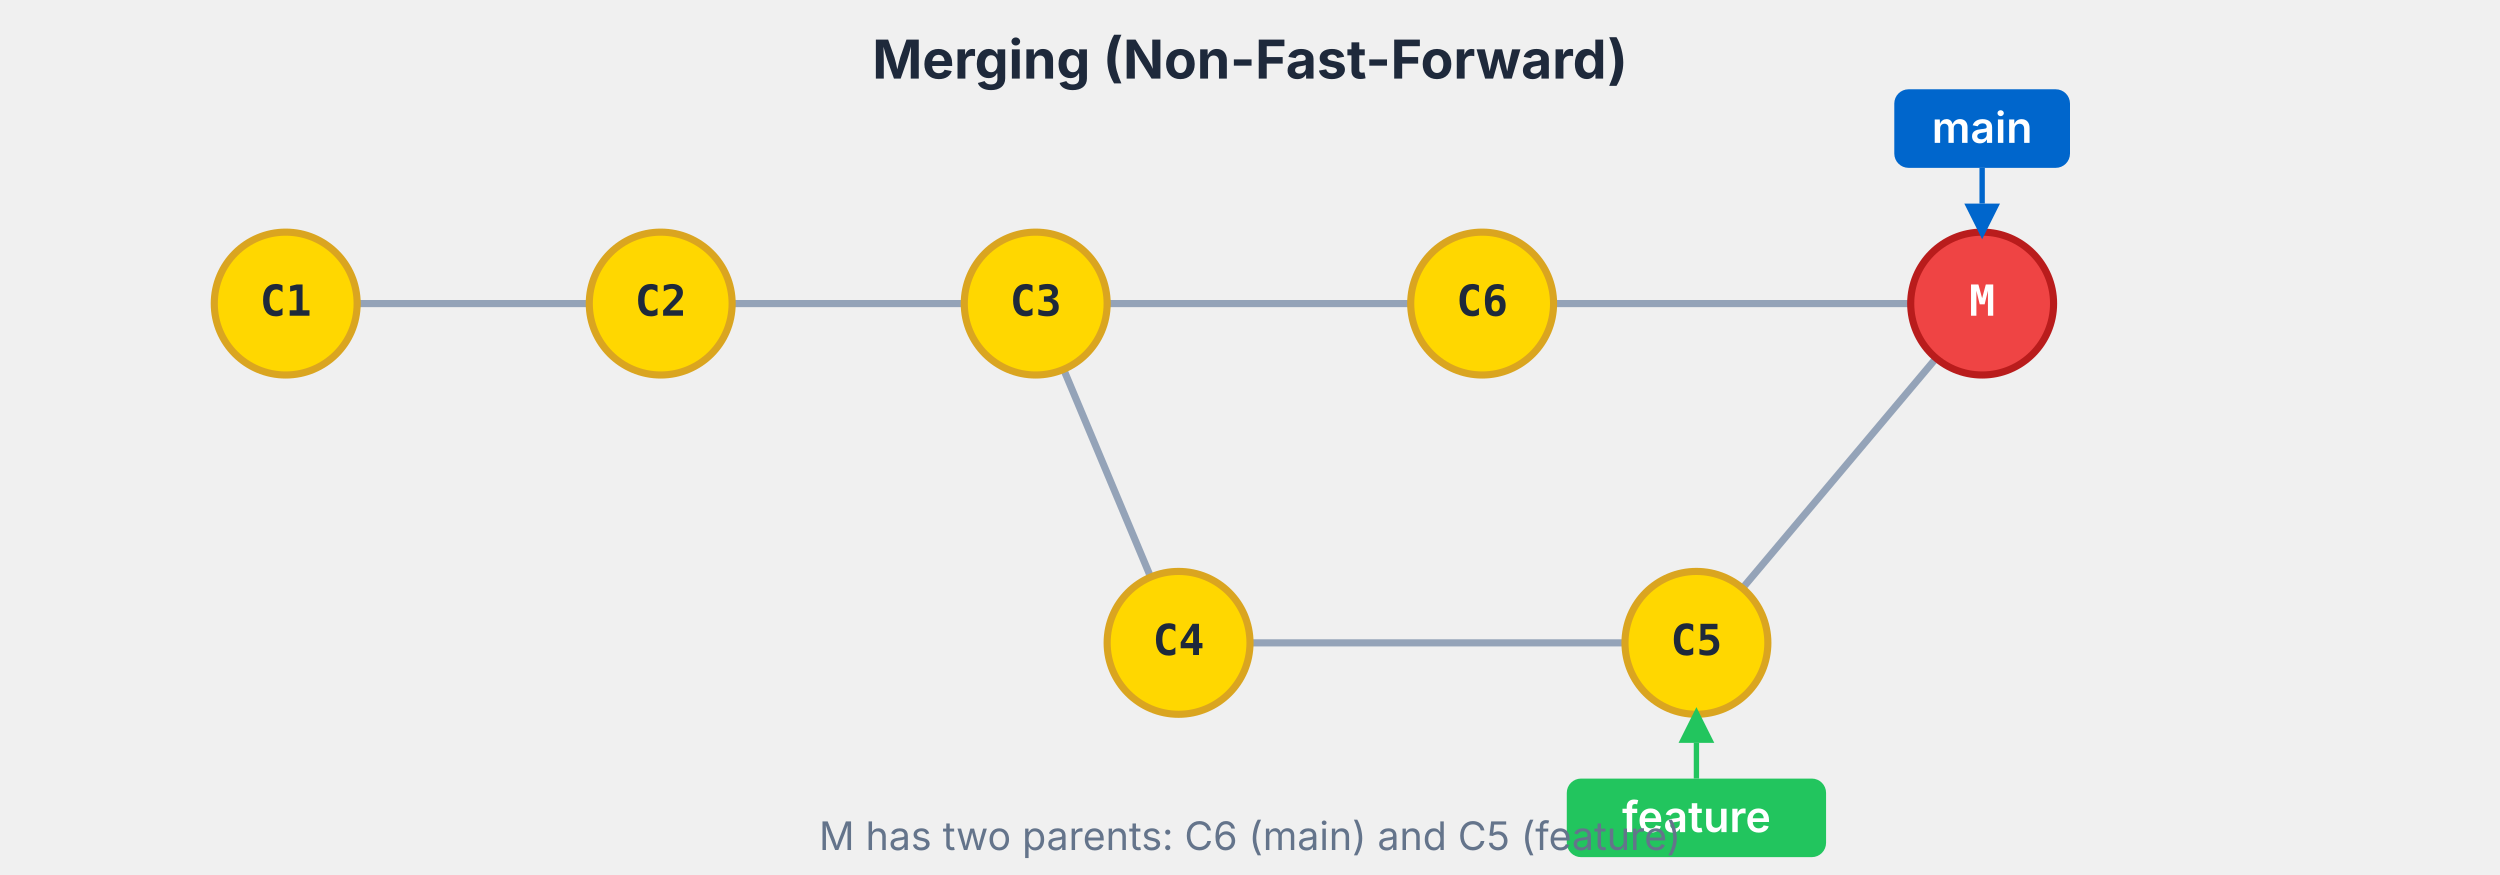
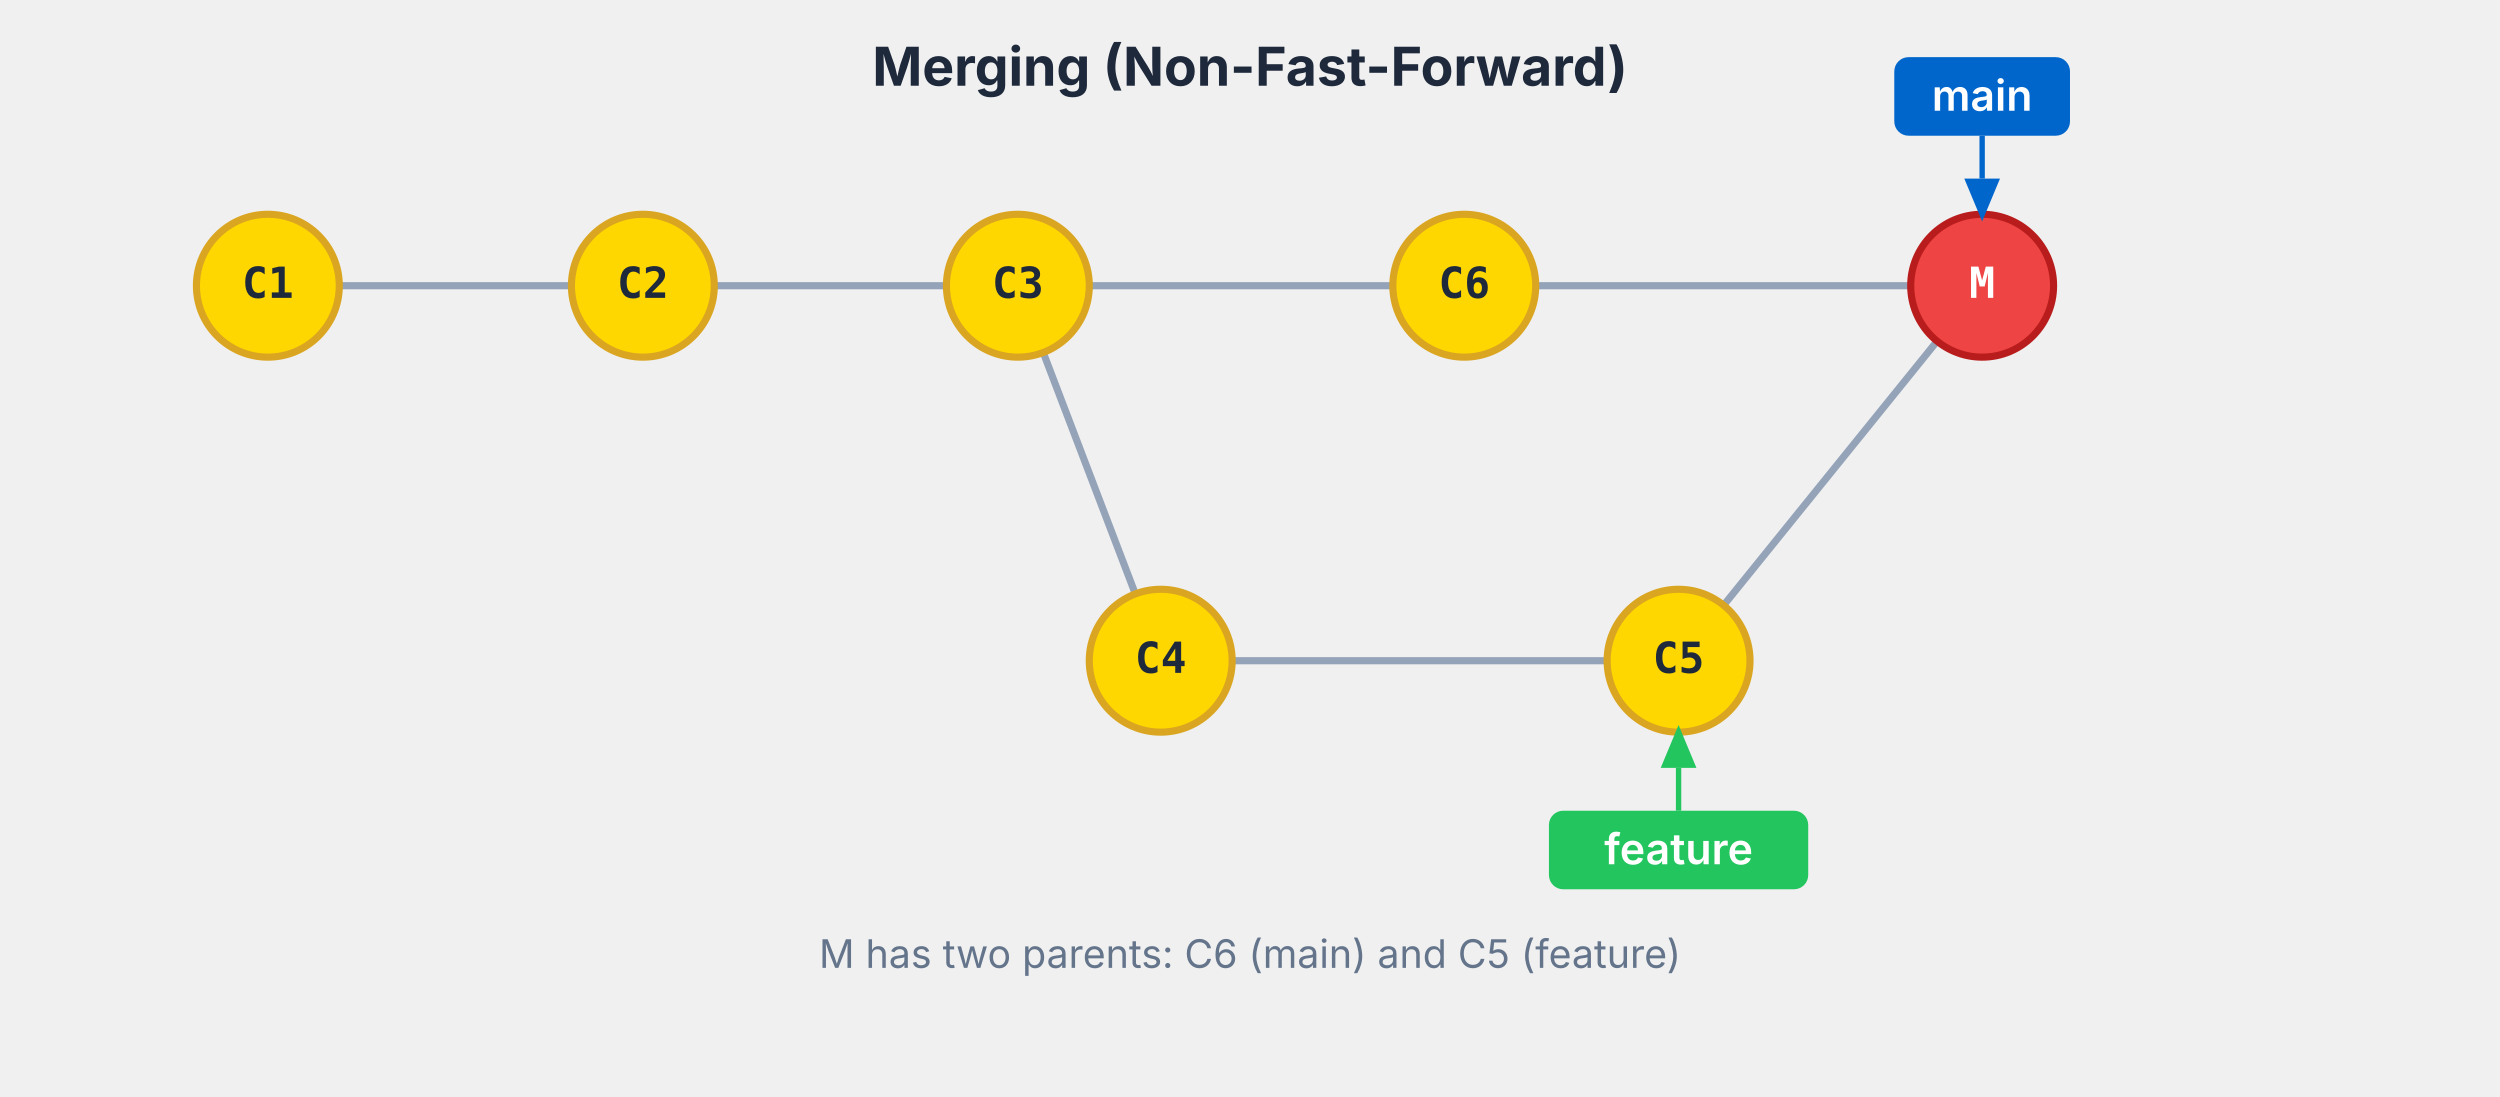
- <svg xmlns="http://www.w3.org/2000/svg" viewBox="0 0 700 245">
-   <text x="350" y="22" font-family="-apple-system, BlinkMacSystemFont, 'Segoe UI', sans-serif" font-size="15" font-weight="bold" text-anchor="middle" fill="#1e293b">Merging (Non-Fast-Forward)</text>
-   <line x1="100" y1="85" x2="165" y2="85" stroke="#94a3b8" stroke-width="2" fill="none" />
-   <line x1="205" y1="85" x2="270" y2="85" stroke="#94a3b8" stroke-width="2" fill="none" />
-   <line x1="310" y1="85" x2="395" y2="85" stroke="#94a3b8" stroke-width="2" fill="none" />
-   <line x1="435" y1="85" x2="535" y2="85" stroke="#94a3b8" stroke-width="2" fill="none" />
-   <line x1="297.8" y1="103.4" x2="322.2" y2="161.6" stroke="#94a3b8" stroke-width="2" fill="none" />
-   <line x1="350" y1="180" x2="455" y2="180" stroke="#94a3b8" stroke-width="2" fill="none" />
-   <line x1="487.9" y1="164.7" x2="542.1" y2="100.3" stroke="#94a3b8" stroke-width="2" fill="none" />
-   <circle cx="80" cy="85" r="20" fill="#FFD700" stroke="#DAA520" stroke-width="2" opacity="1" />
-   <text x="80" y="85" font-family="monospace" font-size="12" font-weight="bold" text-anchor="middle" dominant-baseline="middle" fill="#1e293b" opacity="1">C1</text>
-   <circle cx="185" cy="85" r="20" fill="#FFD700" stroke="#DAA520" stroke-width="2" opacity="1" />
-   <text x="185" y="85" font-family="monospace" font-size="12" font-weight="bold" text-anchor="middle" dominant-baseline="middle" fill="#1e293b" opacity="1">C2</text>
-   <circle cx="290" cy="85" r="20" fill="#FFD700" stroke="#DAA520" stroke-width="2" opacity="1" />
-   <text x="290" y="85" font-family="monospace" font-size="12" font-weight="bold" text-anchor="middle" dominant-baseline="middle" fill="#1e293b" opacity="1">C3</text>
-   <circle cx="415" cy="85" r="20" fill="#FFD700" stroke="#DAA520" stroke-width="2" opacity="1" />
-   <text x="415" y="85" font-family="monospace" font-size="12" font-weight="bold" text-anchor="middle" dominant-baseline="middle" fill="#1e293b" opacity="1">C6</text>
-   <circle cx="555" cy="85" r="20" fill="#EF4444" stroke="#B91C1C" stroke-width="2" opacity="1" />
-   <text x="555" y="85" font-family="monospace" font-size="12" font-weight="bold" text-anchor="middle" dominant-baseline="middle" fill="white" opacity="1">M</text>
-   <circle cx="330" cy="180" r="20" fill="#FFD700" stroke="#DAA520" stroke-width="2" opacity="1" />
-   <text x="330" y="180" font-family="monospace" font-size="12" font-weight="bold" text-anchor="middle" dominant-baseline="middle" fill="#1e293b" opacity="1">C4</text>
-   <circle cx="475" cy="180" r="20" fill="#FFD700" stroke="#DAA520" stroke-width="2" opacity="1" />
-   <text x="475" y="180" font-family="monospace" font-size="12" font-weight="bold" text-anchor="middle" dominant-baseline="middle" fill="#1e293b" opacity="1">C5</text>
-   <rect x="530.4" y="25.0" width="49.2" height="22" rx="4" fill="#0066CC" />
-   <text x="555" y="40.0" font-family="-apple-system, BlinkMacSystemFont, 'Segoe UI', sans-serif" font-size="12" font-weight="600" text-anchor="middle" fill="white">main</text>
-   <line x1="555" y1="47" x2="555" y2="57.0" stroke="#0066CC" stroke-width="1.5" />
-   <polygon points="550,57.0 560,57.0 555,67.0" fill="#0066CC" />
-   <rect x="438.7" y="218" width="72.6" height="22" rx="4" fill="#22C55E" />
-   <text x="475" y="233" font-family="-apple-system, BlinkMacSystemFont, 'Segoe UI', sans-serif" font-size="12" font-weight="600" text-anchor="middle" fill="white">feature</text>
-   <line x1="475" y1="208" x2="475" y2="218" stroke="#22C55E" stroke-width="1.5" />
-   <polygon points="470,208 480,208 475,198" fill="#22C55E" />
-   <text x="350" y="238" font-family="-apple-system, BlinkMacSystemFont, 'Segoe UI', sans-serif" font-size="11" fill="#64748b" text-anchor="middle">M has two parents: C6 (main) and C5 (feature)</text>
+ <svg xmlns="http://www.w3.org/2000/svg" viewBox="0 0 700 307">
+   <text x="350" y="24" font-family="-apple-system, BlinkMacSystemFont, 'Segoe UI', sans-serif" font-size="15" font-weight="bold" text-anchor="middle" fill="#1e293b">Merging (Non-Fast-Forward)</text>
+   <line x1="95" y1="80" x2="160" y2="80" stroke="#94a3b8" stroke-width="2" fill="none" />
+   <line x1="200" y1="80" x2="265" y2="80" stroke="#94a3b8" stroke-width="2" fill="none" />
+   <line x1="305" y1="80" x2="390" y2="80" stroke="#94a3b8" stroke-width="2" fill="none" />
+   <line x1="430" y1="80" x2="535" y2="80" stroke="#94a3b8" stroke-width="2" fill="none" />
+   <line x1="292.1" y1="98.7" x2="317.9" y2="166.3" stroke="#94a3b8" stroke-width="2" fill="none" />
+   <line x1="345" y1="185" x2="450" y2="185" stroke="#94a3b8" stroke-width="2" fill="none" />
+   <line x1="482.6" y1="169.5" x2="542.4" y2="95.5" stroke="#94a3b8" stroke-width="2" fill="none" />
+   <circle cx="75" cy="80" r="20" fill="#FFD700" stroke="#DAA520" stroke-width="2" />
+   <text x="75" y="80" font-family="monospace" font-size="12" font-weight="bold" text-anchor="middle" dominant-baseline="middle" fill="#1e293b">C1</text>
+   <circle cx="180" cy="80" r="20" fill="#FFD700" stroke="#DAA520" stroke-width="2" />
+   <text x="180" y="80" font-family="monospace" font-size="12" font-weight="bold" text-anchor="middle" dominant-baseline="middle" fill="#1e293b">C2</text>
+   <circle cx="285" cy="80" r="20" fill="#FFD700" stroke="#DAA520" stroke-width="2" />
+   <text x="285" y="80" font-family="monospace" font-size="12" font-weight="bold" text-anchor="middle" dominant-baseline="middle" fill="#1e293b">C3</text>
+   <circle cx="410" cy="80" r="20" fill="#FFD700" stroke="#DAA520" stroke-width="2" />
+   <text x="410" y="80" font-family="monospace" font-size="12" font-weight="bold" text-anchor="middle" dominant-baseline="middle" fill="#1e293b">C6</text>
+   <circle cx="555" cy="80" r="20" fill="#EF4444" stroke="#B91C1C" stroke-width="2" />
+   <text x="555" y="80" font-family="monospace" font-size="12" font-weight="bold" text-anchor="middle" dominant-baseline="middle" fill="white">M</text>
+   <circle cx="325" cy="185" r="20" fill="#FFD700" stroke="#DAA520" stroke-width="2" />
+   <text x="325" y="185" font-family="monospace" font-size="12" font-weight="bold" text-anchor="middle" dominant-baseline="middle" fill="#1e293b">C4</text>
+   <circle cx="470" cy="185" r="20" fill="#FFD700" stroke="#DAA520" stroke-width="2" />
+   <text x="470" y="185" font-family="monospace" font-size="12" font-weight="bold" text-anchor="middle" dominant-baseline="middle" fill="#1e293b">C5</text>
+   <rect x="530.4" y="16" width="49.2" height="22" rx="4" fill="#0066CC" />
+   <text x="555" y="31" font-family="-apple-system, BlinkMacSystemFont, 'Segoe UI', sans-serif" font-size="12" font-weight="600" text-anchor="middle" fill="white">main</text>
+   <line x1="555" y1="38" x2="555" y2="50" stroke="#0066CC" stroke-width="1.5" />
+   <polygon points="550,50 560,50 555,62" fill="#0066CC" />
+   <rect x="433.7" y="227" width="72.6" height="22" rx="4" fill="#22C55E" />
+   <text x="470" y="242" font-family="-apple-system, BlinkMacSystemFont, 'Segoe UI', sans-serif" font-size="12" font-weight="600" text-anchor="middle" fill="white">feature</text>
+   <line x1="470" y1="215" x2="470" y2="227" stroke="#22C55E" stroke-width="1.5" />
+   <polygon points="465,215 475,215 470,203" fill="#22C55E" />
+   <text x="350" y="271" font-family="-apple-system, BlinkMacSystemFont, 'Segoe UI', sans-serif" font-size="11" fill="#64748b" text-anchor="middle">M has two parents: C6 (main) and C5 (feature)</text>
</svg>
